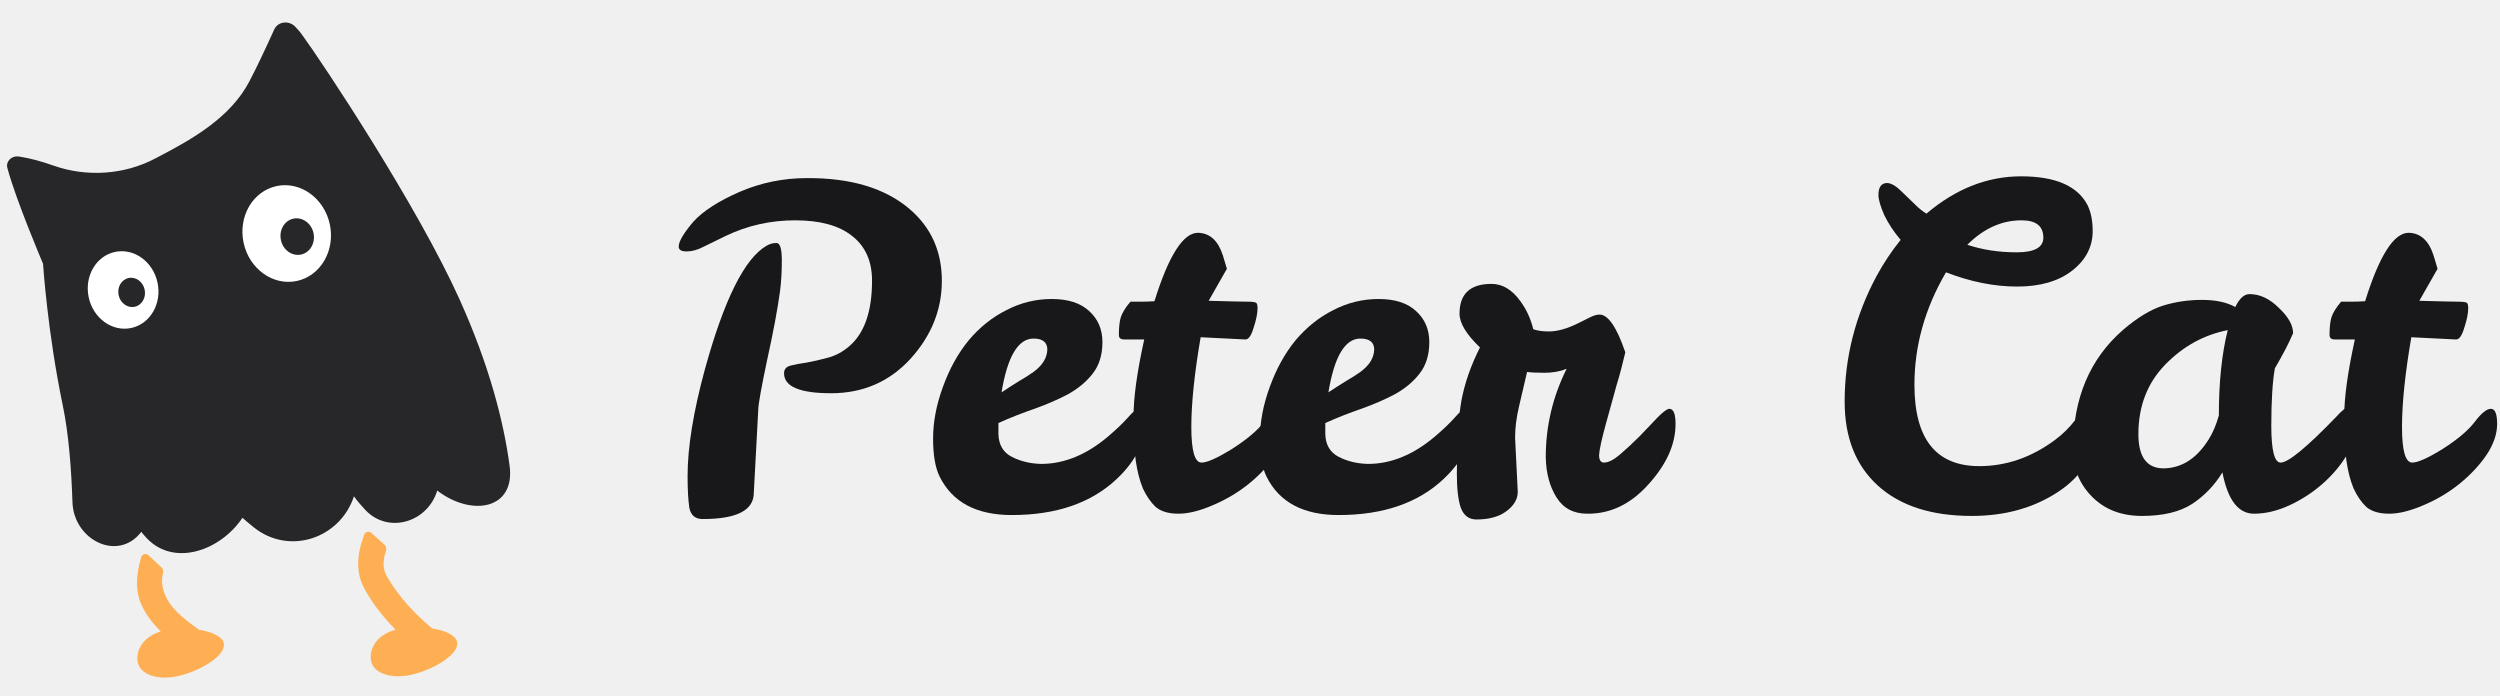
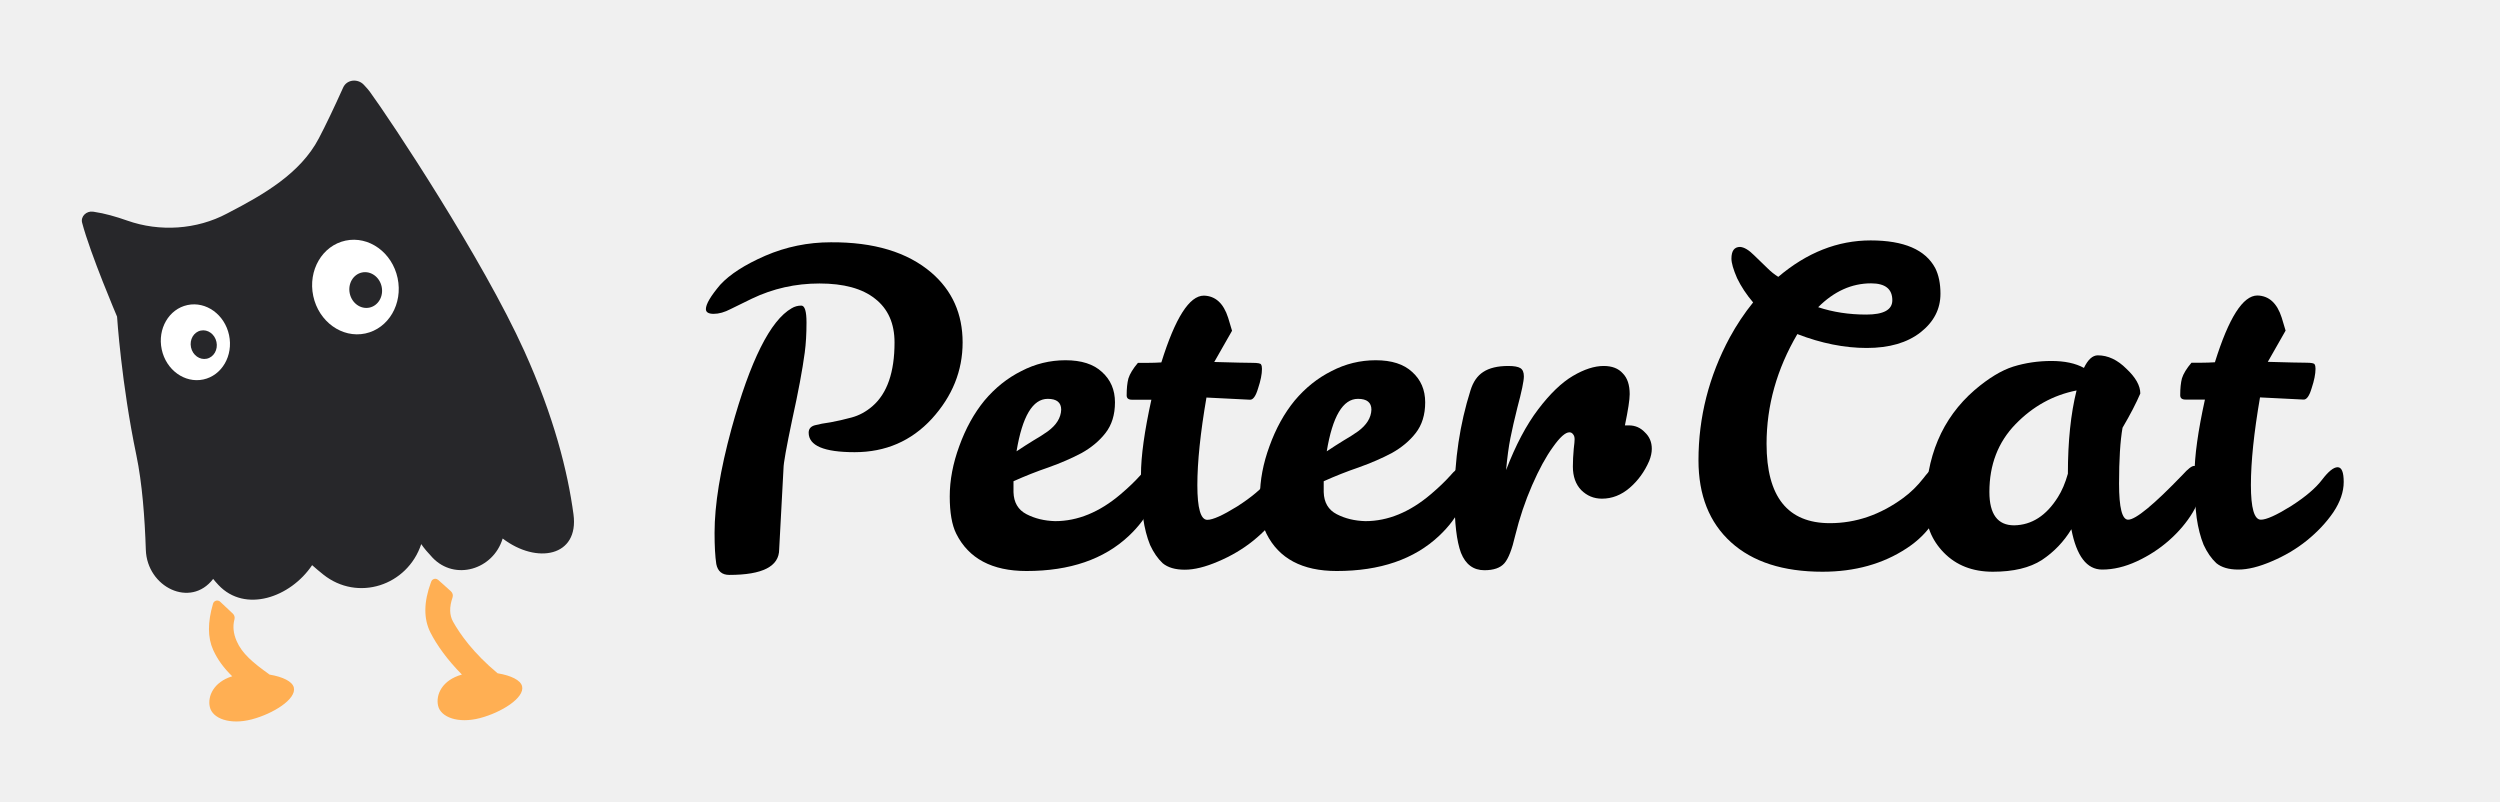
- <svg xmlns="http://www.w3.org/2000/svg" width="115" height="32" viewBox="0 0 115 32" fill="none">
-   <path fill-rule="evenodd" clip-rule="evenodd" d="M17.017 24.474C17.04 24.483 17.062 24.496 17.081 24.513L17.679 25.049C17.761 25.122 17.791 25.236 17.755 25.34C17.6 25.791 17.608 26.169 17.778 26.473C18.104 27.058 18.73 27.951 19.876 28.905L19.913 28.911C20.493 29.01 20.958 29.223 21.026 29.517C21.152 30.061 20.05 30.75 19.038 31.013C18.025 31.276 17.202 30.976 17.076 30.432C16.957 29.916 17.263 29.223 18.196 28.965C17.481 28.239 17.014 27.567 16.724 27.002C16.389 26.351 16.395 25.558 16.743 24.621L16.753 24.593C16.793 24.487 16.911 24.434 17.017 24.474ZM6.748 25.492C6.778 25.501 6.806 25.517 6.83 25.539L7.424 26.098C7.498 26.167 7.527 26.27 7.501 26.367C7.414 26.69 7.448 27.028 7.6 27.382C7.859 27.981 8.363 28.401 9.155 28.967L9.191 28.973C9.766 29.073 10.226 29.285 10.293 29.577C10.419 30.121 9.318 30.81 8.305 31.073C7.292 31.337 6.469 31.036 6.344 30.492C6.227 29.989 6.515 29.317 7.395 29.045C7.004 28.662 6.71 28.268 6.5 27.806C6.238 27.229 6.236 26.503 6.494 25.63C6.526 25.522 6.639 25.46 6.748 25.492Z" fill="#FFAF53" />
-   <path fill-rule="evenodd" clip-rule="evenodd" d="M7.15 7.285C5.724 8.044 3.985 8.156 2.462 7.618C1.938 7.433 1.393 7.277 0.896 7.204C0.881 7.202 0.865 7.2 0.849 7.198C0.543 7.155 0.259 7.419 0.337 7.718C0.723 9.184 1.98 12.132 1.98 12.132C1.98 12.132 2.183 15.271 2.887 18.646C3.161 19.956 3.284 21.59 3.333 23.099C3.39 24.851 5.433 25.859 6.499 24.466C6.575 24.562 6.659 24.658 6.748 24.753C8.001 26.084 10.134 25.337 11.153 23.819C11.327 23.974 11.502 24.121 11.678 24.261C13.292 25.549 15.631 24.79 16.283 22.83C16.415 23.023 16.599 23.239 16.811 23.463C17.862 24.573 19.672 24.029 20.112 22.566C21.713 23.788 23.711 23.424 23.442 21.428C23.172 19.415 22.522 16.834 21.13 13.751C19.186 9.445 14.867 2.926 13.855 1.543C13.802 1.469 13.699 1.355 13.584 1.232C13.299 0.928 12.784 0.979 12.613 1.359C12.171 2.339 11.789 3.137 11.467 3.751C10.601 5.401 8.877 6.389 7.223 7.247C7.199 7.26 7.174 7.272 7.15 7.285Z" fill="#27272A" />
-   <path fill-rule="evenodd" clip-rule="evenodd" d="M13.653 12.925C14.748 12.693 15.428 11.526 15.172 10.32C14.916 9.115 13.82 8.326 12.725 8.559C11.629 8.791 10.949 9.958 11.205 11.164C11.462 12.369 12.557 13.158 13.653 12.925ZM13.847 11.709C14.261 11.621 14.519 11.18 14.422 10.724C14.325 10.268 13.91 9.97 13.496 10.058C13.082 10.146 12.825 10.587 12.922 11.043C13.018 11.499 13.433 11.797 13.847 11.709Z" fill="white" />
-   <path fill-rule="evenodd" clip-rule="evenodd" d="M6.035 15.088C6.91 14.902 7.452 13.968 7.247 13.002C7.041 12.035 6.166 11.402 5.291 11.588C4.417 11.774 3.875 12.708 4.08 13.675C4.285 14.641 5.161 15.274 6.035 15.088ZM6.196 14.112C6.527 14.042 6.732 13.689 6.654 13.323C6.577 12.958 6.246 12.718 5.915 12.789C5.584 12.859 5.379 13.212 5.457 13.578C5.534 13.943 5.865 14.182 6.196 14.112Z" fill="white" />
-   <path d="M34.675 22.669C34.675 23.474 33.892 23.876 32.324 23.876C31.983 23.876 31.779 23.705 31.71 23.364C31.656 23.01 31.629 22.519 31.629 21.892C31.629 20.57 31.895 18.934 32.426 16.985C33.312 13.768 34.26 11.873 35.268 11.301C35.405 11.219 35.554 11.178 35.718 11.178C35.882 11.178 35.964 11.444 35.964 11.975C35.964 12.507 35.936 12.977 35.882 13.386C35.773 14.204 35.575 15.261 35.289 16.556C35.016 17.851 34.88 18.614 34.88 18.846L34.675 22.669ZM36.066 17.169C36.066 16.992 36.161 16.876 36.352 16.821C36.556 16.767 36.809 16.719 37.108 16.678C37.408 16.624 37.736 16.549 38.09 16.453C38.444 16.358 38.772 16.181 39.072 15.922C39.767 15.322 40.114 14.32 40.114 12.916C40.114 12.016 39.808 11.328 39.194 10.851C38.594 10.374 37.722 10.135 36.577 10.135C35.446 10.135 34.382 10.374 33.387 10.851C33.019 11.028 32.685 11.192 32.385 11.341C32.099 11.492 31.833 11.566 31.588 11.566C31.342 11.566 31.22 11.492 31.22 11.341C31.22 11.11 31.445 10.728 31.895 10.197C32.344 9.706 33.053 9.249 34.021 8.826C35.002 8.404 36.032 8.193 37.108 8.193C39.14 8.179 40.721 8.656 41.852 9.624C42.834 10.469 43.325 11.566 43.325 12.916C43.325 14.252 42.841 15.451 41.873 16.515C40.905 17.564 39.692 18.089 38.233 18.089C36.788 18.089 36.066 17.782 36.066 17.169Z" fill="#18181B" />
-   <path d="M47.891 21.34C48.954 21.34 49.983 20.918 50.978 20.073C51.346 19.759 51.646 19.473 51.878 19.214C52.109 18.941 52.287 18.805 52.409 18.805C52.6 18.805 52.696 18.996 52.696 19.377C52.696 19.759 52.593 20.188 52.389 20.666C52.184 21.129 51.844 21.586 51.367 22.035C50.194 23.14 48.586 23.692 46.541 23.692C44.919 23.692 43.815 23.105 43.228 21.933C43.024 21.524 42.922 20.938 42.922 20.175C42.922 19.411 43.072 18.621 43.372 17.803C43.672 16.971 44.067 16.256 44.558 15.656C45.062 15.056 45.641 14.593 46.296 14.265C46.95 13.925 47.645 13.754 48.381 13.754C49.131 13.754 49.703 13.938 50.099 14.306C50.508 14.674 50.712 15.152 50.712 15.738C50.712 16.324 50.562 16.808 50.262 17.189C49.976 17.558 49.601 17.871 49.138 18.13C48.674 18.375 48.156 18.6 47.584 18.805C47.025 18.996 46.473 19.214 45.928 19.459V19.97C45.941 20.461 46.146 20.809 46.541 21.013C46.936 21.218 47.386 21.327 47.891 21.34ZM47.543 15.574C46.834 15.574 46.343 16.399 46.071 18.048C46.357 17.857 46.623 17.687 46.868 17.537C47.127 17.387 47.352 17.244 47.543 17.108C47.952 16.808 48.163 16.467 48.177 16.085C48.177 15.745 47.965 15.574 47.543 15.574Z" fill="#18181B" />
-   <path d="M52.572 22.465C52.422 22.097 52.313 21.674 52.245 21.197C52.177 20.706 52.143 20.025 52.143 19.152C52.143 18.28 52.306 17.101 52.634 15.615H51.714C51.55 15.615 51.468 15.547 51.468 15.411C51.468 15.083 51.495 14.818 51.55 14.613C51.618 14.395 51.768 14.15 52 13.877H52.49C52.681 13.877 52.886 13.87 53.104 13.857C53.758 11.757 54.426 10.708 55.108 10.708C55.653 10.721 56.035 11.069 56.253 11.751C56.307 11.941 56.369 12.146 56.437 12.364L55.599 13.836C56.553 13.863 57.153 13.877 57.398 13.877C57.657 13.877 57.793 13.904 57.807 13.959C57.834 14 57.848 14.068 57.848 14.163C57.848 14.409 57.786 14.715 57.664 15.083C57.555 15.451 57.425 15.629 57.275 15.615L55.23 15.513C54.944 17.176 54.801 18.553 54.801 19.643C54.801 20.734 54.958 21.279 55.271 21.279C55.53 21.279 56.001 21.068 56.682 20.645C57.364 20.209 57.855 19.793 58.154 19.398C58.454 19.002 58.7 18.805 58.891 18.805C59.081 18.805 59.177 19.037 59.177 19.5C59.177 19.963 59.013 20.441 58.686 20.931C58.359 21.408 57.943 21.851 57.439 22.26C56.948 22.656 56.396 22.983 55.782 23.242C55.183 23.501 54.658 23.63 54.208 23.63C53.758 23.63 53.411 23.528 53.165 23.324C52.934 23.105 52.736 22.819 52.572 22.465Z" fill="#18181B" />
-   <path d="M62.926 21.34C63.99 21.34 65.019 20.918 66.014 20.073C66.382 19.759 66.682 19.473 66.914 19.214C67.145 18.941 67.323 18.805 67.445 18.805C67.636 18.805 67.731 18.996 67.731 19.377C67.731 19.759 67.629 20.188 67.425 20.666C67.22 21.129 66.88 21.586 66.403 22.035C65.23 23.14 63.622 23.692 61.577 23.692C59.955 23.692 58.851 23.105 58.264 21.933C58.06 21.524 57.958 20.938 57.958 20.175C57.958 19.411 58.108 18.621 58.408 17.803C58.708 16.971 59.103 16.256 59.593 15.656C60.098 15.056 60.677 14.593 61.331 14.265C61.986 13.925 62.681 13.754 63.417 13.754C64.167 13.754 64.739 13.938 65.135 14.306C65.544 14.674 65.748 15.152 65.748 15.738C65.748 16.324 65.598 16.808 65.298 17.189C65.012 17.558 64.637 17.871 64.174 18.13C63.71 18.375 63.192 18.6 62.62 18.805C62.061 18.996 61.509 19.214 60.964 19.459V19.97C60.977 20.461 61.182 20.809 61.577 21.013C61.972 21.218 62.422 21.327 62.926 21.34ZM62.579 15.574C61.87 15.574 61.379 16.399 61.107 18.048C61.393 17.857 61.659 17.687 61.904 17.537C62.163 17.387 62.388 17.244 62.579 17.108C62.988 16.808 63.199 16.467 63.213 16.085C63.213 15.745 63.001 15.574 62.579 15.574Z" fill="#18181B" />
-   <path d="M69.694 20.134L69.817 22.628C69.817 22.956 69.646 23.249 69.305 23.508C68.965 23.767 68.501 23.896 67.915 23.896C67.574 23.896 67.336 23.719 67.199 23.364C67.077 23.01 67.015 22.492 67.015 21.811C67.015 20.379 67.083 19.261 67.22 18.457C67.37 17.639 67.656 16.815 68.079 15.983C67.451 15.383 67.138 14.865 67.138 14.429C67.138 13.516 67.629 13.059 68.61 13.059C69.115 13.059 69.558 13.325 69.939 13.857C70.212 14.225 70.409 14.654 70.532 15.145C70.723 15.213 70.962 15.247 71.248 15.247C71.643 15.247 72.1 15.117 72.618 14.858L73.149 14.593C73.313 14.511 73.456 14.47 73.579 14.47C73.974 14.47 74.369 15.049 74.765 16.208C74.642 16.74 74.506 17.251 74.356 17.741C74.219 18.232 74.056 18.825 73.865 19.52C73.674 20.216 73.572 20.686 73.558 20.931C73.558 21.163 73.633 21.279 73.783 21.279C73.988 21.279 74.24 21.149 74.54 20.89C74.84 20.631 75.14 20.352 75.439 20.052C75.739 19.738 76.012 19.452 76.257 19.193C76.516 18.934 76.694 18.805 76.789 18.805C76.98 18.805 77.075 19.037 77.075 19.5C77.075 20.441 76.659 21.367 75.828 22.281C75.01 23.194 74.07 23.644 73.006 23.63C72.379 23.63 71.909 23.378 71.595 22.874C71.282 22.369 71.118 21.756 71.105 21.034C71.105 19.602 71.425 18.246 72.066 16.965C71.766 17.087 71.425 17.148 71.043 17.148C70.675 17.148 70.409 17.135 70.246 17.108C70.123 17.626 70.001 18.151 69.878 18.682C69.755 19.2 69.694 19.684 69.694 20.134Z" fill="#18181B" />
-   <path d="M94.505 20.256C94.859 19.997 95.18 19.684 95.466 19.316C95.752 18.934 95.991 18.743 96.182 18.743C96.386 18.743 96.488 19.043 96.488 19.643C96.488 20.229 96.318 20.788 95.977 21.32C95.65 21.838 95.214 22.274 94.669 22.628C93.551 23.364 92.228 23.733 90.702 23.733C88.848 23.733 87.41 23.269 86.387 22.342C85.365 21.415 84.854 20.127 84.854 18.478C84.854 16.447 85.345 14.518 86.326 12.691C86.653 12.091 87.021 11.539 87.43 11.035C87.117 10.667 86.865 10.285 86.674 9.89C86.496 9.481 86.408 9.174 86.408 8.97C86.408 8.602 86.544 8.418 86.817 8.418C87.008 8.431 87.226 8.561 87.471 8.806L88.105 9.419C88.269 9.583 88.439 9.719 88.616 9.828C89.966 8.683 91.418 8.111 92.972 8.111C94.539 8.111 95.555 8.547 96.018 9.419C96.182 9.747 96.263 10.149 96.263 10.626C96.263 11.348 95.95 11.955 95.323 12.446C94.696 12.936 93.851 13.182 92.787 13.182C91.738 13.182 90.647 12.964 89.516 12.527C88.548 14.177 88.064 15.901 88.064 17.701C88.064 20.195 89.059 21.442 91.049 21.442C92.276 21.442 93.428 21.047 94.505 20.256ZM90.497 11.26C91.192 11.492 91.949 11.607 92.767 11.607C93.585 11.607 93.994 11.382 93.994 10.933C93.994 10.401 93.66 10.135 92.992 10.135C92.079 10.135 91.247 10.51 90.497 11.26Z" fill="#18181B" />
-   <path d="M108.017 18.743C108.263 18.743 108.385 19.057 108.385 19.684C108.385 20.025 108.242 20.441 107.956 20.931C107.67 21.408 107.295 21.851 106.831 22.26C106.381 22.656 105.877 22.983 105.318 23.242C104.759 23.501 104.214 23.63 103.682 23.63C102.96 23.63 102.476 22.997 102.231 21.729C101.876 22.315 101.413 22.799 100.84 23.18C100.268 23.549 99.497 23.733 98.53 23.733C97.575 23.733 96.805 23.433 96.219 22.833C95.633 22.233 95.347 21.504 95.36 20.645C95.36 18.328 96.13 16.501 97.671 15.165C98.325 14.606 98.932 14.238 99.491 14.061C100.063 13.884 100.663 13.795 101.29 13.795C101.917 13.795 102.428 13.904 102.824 14.122C103.014 13.727 103.232 13.529 103.478 13.529C103.955 13.529 104.405 13.741 104.827 14.163C105.264 14.572 105.482 14.961 105.482 15.329C105.291 15.779 105.011 16.317 104.643 16.944C104.534 17.571 104.48 18.45 104.48 19.582C104.48 20.713 104.623 21.279 104.909 21.279C105.264 21.279 106.122 20.57 107.486 19.152C107.731 18.88 107.908 18.743 108.017 18.743ZM98.366 19.97C98.366 21.02 98.754 21.545 99.531 21.545C100.363 21.531 101.051 21.088 101.597 20.216C101.788 19.916 101.944 19.548 102.067 19.111C102.067 17.585 102.203 16.276 102.476 15.186C101.372 15.404 100.411 15.935 99.593 16.78C98.775 17.626 98.366 18.689 98.366 19.97Z" fill="#18181B" />
-   <path d="M108.263 22.465C108.113 22.097 108.004 21.674 107.936 21.197C107.868 20.706 107.834 20.025 107.834 19.152C107.834 18.28 107.997 17.101 108.324 15.615H107.404C107.241 15.615 107.159 15.547 107.159 15.411C107.159 15.083 107.186 14.818 107.241 14.613C107.309 14.395 107.459 14.15 107.691 13.877H108.181C108.372 13.877 108.577 13.87 108.795 13.857C109.449 11.757 110.117 10.708 110.799 10.708C111.344 10.721 111.726 11.069 111.944 11.751C111.998 11.941 112.06 12.146 112.128 12.364L111.289 13.836C112.244 13.863 112.843 13.877 113.089 13.877C113.348 13.877 113.484 13.904 113.498 13.959C113.525 14 113.539 14.068 113.539 14.163C113.539 14.409 113.477 14.715 113.355 15.083C113.245 15.451 113.116 15.629 112.966 15.615L110.921 15.513C110.635 17.176 110.492 18.553 110.492 19.643C110.492 20.734 110.649 21.279 110.962 21.279C111.221 21.279 111.691 21.068 112.373 20.645C113.055 20.209 113.545 19.793 113.845 19.398C114.145 19.002 114.391 18.805 114.581 18.805C114.772 18.805 114.868 19.037 114.868 19.5C114.868 19.963 114.704 20.441 114.377 20.931C114.05 21.408 113.634 21.851 113.13 22.26C112.639 22.656 112.087 22.983 111.473 23.242C110.874 23.501 110.349 23.63 109.899 23.63C109.449 23.63 109.101 23.528 108.856 23.324C108.624 23.105 108.427 22.819 108.263 22.465Z" fill="#18181B" />
+ <svg xmlns="http://www.w3.org/2000/svg" width="3567" height="1143" viewBox="0 0 3567 1143" fill="none">
+   <path d="M2715.44 710.562C2726.16 702.725 2735.86 693.237 2744.52 682.1C2753.18 670.55 2760.4 664.775 2766.18 664.775C2772.36 664.775 2775.46 673.85 2775.46 692C2775.46 709.737 2770.3 726.65 2759.99 742.737C2750.09 758.412 2736.89 771.612 2720.39 782.337C2686.56 804.612 2646.55 815.75 2600.35 815.75C2544.25 815.75 2500.73 801.725 2469.79 773.675C2438.86 745.625 2423.39 706.644 2423.39 656.731C2423.39 595.269 2438.24 536.9 2467.94 481.625C2477.84 463.475 2488.98 446.769 2501.35 431.506C2491.86 420.369 2484.23 408.819 2478.46 396.856C2473.09 384.481 2470.41 375.2 2470.41 369.012C2470.41 357.875 2474.54 352.306 2482.79 352.306C2488.56 352.719 2495.16 356.637 2502.59 364.062L2521.77 382.625C2526.72 387.575 2531.88 391.7 2537.24 395C2578.08 360.35 2622.01 343.025 2669.03 343.025C2716.47 343.025 2747.2 356.225 2761.23 382.625C2766.18 392.525 2768.65 404.694 2768.65 419.131C2768.65 440.994 2759.16 459.35 2740.19 474.2C2721.21 489.05 2695.64 496.475 2663.46 496.475C2631.7 496.475 2598.7 489.875 2564.46 476.675C2535.18 526.587 2520.53 578.769 2520.53 633.219C2520.53 708.706 2550.64 746.45 2610.87 746.45C2647.99 746.45 2682.85 734.487 2715.44 710.562ZM2594.16 438.312C2615.2 445.325 2638.09 448.831 2662.84 448.831C2687.59 448.831 2699.97 442.025 2699.97 428.412C2699.97 412.325 2689.86 404.281 2669.65 404.281C2642.01 404.281 2616.85 415.625 2594.16 438.312Z" fill="black" />
+   <path d="M3130.51 664.775C3137.94 664.775 3141.65 674.262 3141.65 693.237C3141.65 703.55 3137.32 716.131 3128.66 730.981C3119.99 745.419 3108.65 758.825 3094.62 771.2C3081.01 783.162 3065.75 793.062 3048.84 800.9C3031.93 808.737 3015.43 812.656 2999.34 812.656C2977.47 812.656 2962.83 793.475 2955.41 755.112C2944.68 772.85 2930.66 787.494 2913.33 799.044C2896.01 810.181 2872.7 815.75 2843.41 815.75C2814.54 815.75 2791.23 806.675 2773.49 788.525C2755.76 770.375 2747.09 748.306 2747.51 722.319C2747.51 652.194 2770.81 596.919 2817.42 556.494C2837.22 539.581 2855.58 528.444 2872.49 523.081C2889.82 517.719 2907.97 515.037 2926.94 515.037C2945.92 515.037 2961.39 518.337 2973.35 524.937C2979.12 512.975 2985.72 506.994 2993.15 506.994C3007.59 506.994 3021.2 513.387 3033.99 526.175C3047.19 538.55 3053.79 550.306 3053.79 561.444C3048.01 575.056 3039.56 591.35 3028.42 610.325C3025.12 629.3 3023.47 655.906 3023.47 690.144C3023.47 724.381 3027.8 741.5 3036.46 741.5C3047.19 741.5 3073.18 720.05 3114.43 677.15C3121.85 668.9 3127.21 664.775 3130.51 664.775ZM2838.46 701.9C2838.46 733.662 2850.22 749.544 2873.73 749.544C2898.89 749.131 2919.72 735.725 2936.22 709.325C2942 700.25 2946.74 689.112 2950.46 675.912C2950.46 629.712 2954.58 590.112 2962.83 557.112C2929.42 563.712 2900.34 579.8 2875.59 605.375C2850.84 630.95 2838.46 663.125 2838.46 701.9Z" fill="black" />
+   <path d="M3144.14 777.387C3139.61 766.25 3136.31 753.462 3134.24 739.025C3132.18 724.175 3131.15 703.55 3131.15 677.15C3131.15 650.75 3136.1 615.069 3146 570.106H3118.16C3113.21 570.106 3110.73 568.044 3110.73 563.919C3110.73 554.019 3111.56 545.975 3113.21 539.787C3115.27 533.187 3119.81 525.762 3126.82 517.512H3141.67C3147.44 517.512 3153.63 517.306 3160.23 516.894C3180.03 453.369 3200.24 421.606 3220.87 421.606C3237.37 422.019 3248.92 432.537 3255.52 453.162C3257.17 458.937 3259.03 465.125 3261.09 471.725L3235.72 516.275C3264.59 517.1 3282.74 517.512 3290.17 517.512C3298.01 517.512 3302.13 518.337 3302.54 519.987C3303.37 521.225 3303.78 523.287 3303.78 526.175C3303.78 533.6 3301.93 542.881 3298.21 554.019C3294.91 565.156 3290.99 570.519 3286.46 570.106L3224.58 567.012C3215.92 617.337 3211.59 659 3211.59 692C3211.59 725 3216.33 741.5 3225.82 741.5C3233.66 741.5 3247.89 735.106 3268.51 722.319C3289.14 709.119 3303.99 696.537 3313.06 684.575C3322.14 672.612 3329.56 666.631 3335.34 666.631C3341.11 666.631 3344 673.644 3344 687.669C3344 701.694 3339.05 716.131 3329.15 730.981C3319.25 745.419 3306.67 758.825 3291.41 771.2C3276.56 783.162 3259.85 793.062 3241.29 800.9C3223.14 808.737 3207.26 812.656 3193.64 812.656C3180.03 812.656 3169.51 809.562 3162.09 803.375C3155.08 796.775 3149.09 788.112 3144.14 777.387Z" fill="black" />
+   <path d="M1111.73 783.775C1111.73 808.112 1088.02 820.281 1040.58 820.281C1030.27 820.281 1024.08 815.125 1022.02 804.812C1020.37 794.087 1019.54 779.237 1019.54 760.262C1019.54 720.25 1027.58 670.75 1043.67 611.762C1070.48 514.412 1099.15 457.075 1129.68 439.75C1133.8 437.275 1138.34 436.037 1143.29 436.037C1148.24 436.037 1150.72 444.081 1150.72 460.169C1150.72 476.256 1149.89 490.487 1148.24 502.862C1144.94 527.612 1138.96 559.581 1130.3 598.769C1122.05 637.956 1117.92 661.056 1117.92 668.069L1111.73 783.775ZM1153.81 617.331C1153.81 611.969 1156.7 608.462 1162.47 606.812C1168.66 605.162 1176.29 603.719 1185.37 602.481C1194.44 600.831 1204.34 598.562 1215.07 595.675C1225.79 592.787 1235.69 587.425 1244.77 579.587C1265.8 561.437 1276.32 531.119 1276.32 488.631C1276.32 461.406 1267.04 440.575 1248.48 426.137C1230.33 411.7 1203.93 404.481 1169.28 404.481C1135.04 404.481 1102.87 411.7 1072.75 426.137C1061.62 431.5 1051.51 436.45 1042.43 440.987C1033.77 445.525 1025.73 447.794 1018.3 447.794C1010.88 447.794 1007.17 445.525 1007.17 440.987C1007.17 433.975 1013.97 422.425 1027.58 406.337C1041.2 391.487 1062.65 377.669 1091.93 364.881C1121.63 352.094 1152.78 345.7 1185.37 345.7C1246.83 345.287 1294.68 359.725 1328.92 389.012C1358.62 414.587 1373.47 447.794 1373.47 488.631C1373.47 529.056 1358.82 565.356 1329.53 597.531C1300.25 629.294 1263.53 645.175 1219.4 645.175C1175.67 645.175 1153.81 635.894 1153.81 617.331Z" fill="black" />
+   <path d="M1505.45 743.556C1537.62 743.556 1568.77 730.769 1598.88 705.194C1610.02 695.706 1619.09 687.044 1626.1 679.206C1633.12 670.956 1638.48 666.831 1642.19 666.831C1647.97 666.831 1650.85 672.606 1650.85 684.156C1650.85 695.706 1647.76 708.7 1641.57 723.137C1635.39 737.162 1625.07 750.981 1610.64 764.594C1575.16 798.006 1526.49 814.712 1464.61 814.712C1415.52 814.712 1382.11 796.975 1364.37 761.5C1358.19 749.125 1355.09 731.387 1355.09 708.287C1355.09 685.187 1359.63 661.262 1368.7 636.512C1377.78 611.35 1389.74 589.694 1404.59 571.544C1419.85 553.394 1437.39 539.369 1457.19 529.469C1476.99 519.156 1498.02 514 1520.3 514C1542.99 514 1560.31 519.569 1572.27 530.706C1584.65 541.844 1590.84 556.281 1590.84 574.019C1590.84 591.756 1586.3 606.4 1577.22 617.95C1568.56 629.087 1557.22 638.575 1543.19 646.412C1529.17 653.837 1513.49 660.644 1496.17 666.831C1479.25 672.606 1462.55 679.206 1446.05 686.631V702.1C1446.46 716.95 1452.65 727.469 1464.61 733.656C1476.57 739.844 1490.19 743.144 1505.45 743.556ZM1494.93 569.069C1473.48 569.069 1458.63 594.025 1450.38 643.937C1459.04 638.162 1467.09 633.006 1474.51 628.469C1482.35 623.931 1489.15 619.6 1494.93 615.475C1507.3 606.4 1513.7 596.087 1514.11 584.537C1514.11 574.225 1507.72 569.069 1494.93 569.069Z" fill="black" />
+   <path d="M1640.94 777.587C1636.4 766.45 1633.1 753.662 1631.04 739.225C1628.97 724.375 1627.94 703.75 1627.94 677.35C1627.94 650.95 1632.89 615.269 1642.79 570.306H1614.95C1610 570.306 1607.52 568.244 1607.52 564.119C1607.52 554.219 1608.35 546.175 1610 539.987C1612.06 533.387 1616.6 525.962 1623.61 517.712H1638.46C1644.24 517.712 1650.42 517.506 1657.02 517.094C1676.82 453.569 1697.04 421.806 1717.66 421.806C1734.16 422.219 1745.71 432.737 1752.31 453.362C1753.96 459.137 1755.82 465.325 1757.88 471.925L1732.51 516.475C1761.39 517.3 1779.54 517.712 1786.96 517.712C1794.8 517.712 1798.92 518.537 1799.34 520.187C1800.16 521.425 1800.57 523.487 1800.57 526.375C1800.57 533.8 1798.72 543.081 1795 554.219C1791.7 565.356 1787.79 570.719 1783.25 570.306L1721.37 567.212C1712.71 617.537 1708.38 659.2 1708.38 692.2C1708.38 725.2 1713.12 741.7 1722.61 741.7C1730.45 741.7 1744.68 735.306 1765.3 722.519C1785.93 709.319 1800.78 696.737 1809.85 684.775C1818.93 672.812 1826.35 666.831 1832.13 666.831C1837.9 666.831 1840.79 673.844 1840.79 687.869C1840.79 701.894 1835.84 716.331 1825.94 731.181C1816.04 745.619 1803.46 759.025 1788.2 771.4C1773.35 783.362 1756.64 793.262 1738.08 801.1C1719.93 808.937 1704.05 812.856 1690.44 812.856C1676.82 812.856 1666.3 809.762 1658.88 803.575C1651.87 796.975 1645.89 788.312 1640.94 777.587Z" fill="black" />
+   <path d="M1948.07 743.556C1980.25 743.556 2011.39 730.769 2041.5 705.194C2052.64 695.706 2061.72 687.044 2068.73 679.206C2075.74 670.956 2081.1 666.831 2084.82 666.831C2090.59 666.831 2093.48 672.606 2093.48 684.156C2093.48 695.706 2090.38 708.7 2084.2 723.137C2078.01 737.162 2067.7 750.981 2053.26 764.594C2017.78 798.006 1969.11 814.712 1907.23 814.712C1858.15 814.712 1824.73 796.975 1807 761.5C1800.81 749.125 1797.72 731.387 1797.72 708.287C1797.72 685.187 1802.25 661.262 1811.33 636.512C1820.4 611.35 1832.37 589.694 1847.22 571.544C1862.48 553.394 1880.01 539.369 1899.81 529.469C1919.61 519.156 1940.65 514 1962.92 514C1985.61 514 2002.93 519.569 2014.9 530.706C2027.27 541.844 2033.46 556.281 2033.46 574.019C2033.46 591.756 2028.92 606.4 2019.85 617.95C2011.18 629.087 1999.84 638.575 1985.82 646.412C1971.79 653.837 1956.12 660.644 1938.79 666.831C1921.88 672.606 1905.17 679.206 1888.67 686.631V702.1C1889.08 716.95 1895.27 727.469 1907.23 733.656C1919.2 739.844 1932.81 743.144 1948.07 743.556ZM1937.55 569.069C1916.1 569.069 1901.25 594.025 1893 643.937C1901.67 638.162 1909.71 633.006 1917.13 628.469C1924.97 623.931 1931.78 619.6 1937.55 615.475C1949.93 606.4 1956.32 596.087 1956.73 584.537C1956.73 574.225 1950.34 569.069 1937.55 569.069Z" fill="black" />
+   <path d="M2324 606.931C2333.07 606.931 2340.7 610.231 2346.89 616.831C2353.49 623.019 2356.79 630.856 2356.79 640.344C2356.79 645.706 2355.55 651.481 2353.08 657.669C2346.48 672.931 2337.2 685.719 2325.24 696.031C2313.27 706.344 2300.07 711.5 2285.64 711.5C2274.09 711.5 2264.19 707.375 2255.94 699.125C2248.1 690.875 2244.18 679.737 2244.18 665.712C2244.18 657.875 2244.59 649.419 2245.42 640.344C2246.24 633.744 2246.65 629.206 2246.65 626.731C2246.65 623.431 2245.83 620.956 2244.18 619.306C2242.94 617.656 2241.29 616.831 2239.23 616.831C2233.45 616.831 2225.62 623.844 2215.72 637.869C2205.82 651.481 2195.92 669.631 2186.02 692.319C2176.12 715.006 2168.07 738.931 2161.89 764.094C2157.35 783.894 2152.19 797.094 2146.42 803.694C2140.64 810.294 2131.15 813.594 2117.95 813.594C2102.28 813.594 2091.14 805.344 2084.54 788.844C2078.35 772.344 2075.26 745.944 2075.26 709.644C2075.26 656.019 2082.89 605.075 2098.15 556.812C2101.87 544.85 2107.85 536.187 2116.1 530.825C2124.76 525.05 2136.72 522.162 2151.99 522.162C2160.24 522.162 2166.01 523.194 2169.31 525.256C2172.61 527.319 2174.26 531.237 2174.26 537.012C2174.26 543.612 2171.17 558.462 2164.98 581.562C2160.85 598.062 2157.55 612.5 2155.08 624.875C2152.6 637.25 2150.54 652.512 2148.89 670.662C2162.5 635.187 2177.77 606.312 2194.68 584.037C2211.59 561.762 2228.09 545.881 2244.18 536.394C2260.27 526.906 2274.91 522.162 2288.11 522.162C2300.07 522.162 2309.15 525.669 2315.34 532.681C2321.94 539.281 2325.24 549.181 2325.24 562.381C2325.24 570.219 2322.97 585.069 2318.43 606.931H2324Z" fill="black" />
+   <path fill-rule="evenodd" clip-rule="evenodd" d="M623.272 826.213C623.989 826.483 624.65 826.885 625.221 827.396L643.372 843.656C645.847 845.874 646.755 849.357 645.677 852.501C640.978 866.201 641.206 877.664 646.359 886.889C656.266 904.625 675.265 931.738 710.034 960.67L711.139 960.853C728.749 963.859 742.875 970.322 744.932 979.233C748.742 995.737 715.32 1016.65 684.595 1024.64C653.87 1032.63 628.888 1023.5 625.078 1007C621.464 991.348 630.748 970.321 659.066 962.481C637.367 940.462 623.194 920.078 614.377 902.932C604.219 883.18 604.412 859.099 614.954 830.689L615.277 829.827C616.486 826.621 620.066 825.003 623.272 826.213ZM311.666 857.102C312.599 857.377 313.454 857.867 314.163 858.533L332.206 875.501C334.426 877.588 335.318 880.726 334.53 883.669C331.901 893.463 332.907 903.724 337.546 914.454C345.406 932.635 360.677 945.369 384.704 962.552L385.811 962.739C403.261 965.77 417.217 972.206 419.261 981.06C423.071 997.564 389.65 1018.48 358.925 1026.47C328.2 1034.45 303.218 1025.33 299.408 1008.83C295.883 993.562 304.625 973.185 331.327 964.914C319.436 953.297 310.522 941.334 304.163 927.328C296.21 909.816 296.144 887.807 303.964 861.303C304.93 858.016 308.379 856.135 311.666 857.102Z" fill="#FFAF53" />
+   <path fill-rule="evenodd" clip-rule="evenodd" d="M323.887 304.677C280.627 327.7 227.84 331.083 181.633 314.763C165.754 309.155 149.215 304.423 134.127 302.22C133.676 302.154 133.197 302.085 132.695 302.015C123.402 300.704 114.792 308.72 117.177 317.798C128.868 362.295 167.021 451.74 167.021 451.74C167.021 451.74 173.163 546.992 194.546 649.405C202.842 689.138 206.59 738.706 208.07 784.495C209.789 837.677 271.803 868.249 304.131 825.986C306.453 828.902 308.992 831.807 311.697 834.682C349.71 875.077 414.421 852.414 445.342 806.365C450.623 811.053 455.957 815.522 461.279 819.769C510.263 858.856 581.224 835.802 601.017 776.342C605.006 782.188 610.596 788.755 617.038 795.559C648.925 829.24 703.846 812.74 717.205 768.325C765.767 805.42 826.394 794.355 818.25 733.792C810.036 672.718 790.329 594.417 748.081 500.856C689.088 370.212 558.043 172.4 527.349 130.423C525.72 128.196 522.619 124.717 519.123 120.986C510.481 111.76 494.832 113.317 489.642 124.844C476.244 154.598 464.656 178.796 454.88 197.437C428.62 247.508 376.303 277.469 326.115 303.506C325.373 303.891 324.63 304.281 323.887 304.677Z" fill="#27272A" />
+   <path fill-rule="evenodd" clip-rule="evenodd" d="M521.211 475.809C554.448 468.744 575.087 433.356 567.31 396.767C559.533 360.178 526.284 336.244 493.047 343.308C459.809 350.373 439.17 385.762 446.947 422.351C454.724 458.94 487.973 482.874 521.211 475.809ZM527.107 438.896C539.676 436.224 547.48 422.842 544.539 409.006C541.598 395.17 529.025 386.119 516.457 388.79C503.888 391.462 496.083 404.844 499.024 418.68C501.965 432.516 514.538 441.567 527.107 438.896Z" fill="white" />
+   <path fill-rule="evenodd" clip-rule="evenodd" d="M290.071 541.44C316.605 535.8 333.061 507.454 326.828 478.127C320.594 448.8 294.031 429.597 267.497 435.237C240.963 440.877 224.506 469.224 230.74 498.551C236.973 527.878 263.537 547.08 290.071 541.44ZM294.961 511.825C304.994 509.692 311.218 498.973 308.86 487.883C306.503 476.793 296.458 469.531 286.424 471.664C276.39 473.797 270.167 484.516 272.524 495.606C274.882 506.696 284.927 513.957 294.961 511.825Z" fill="white" />
</svg>
